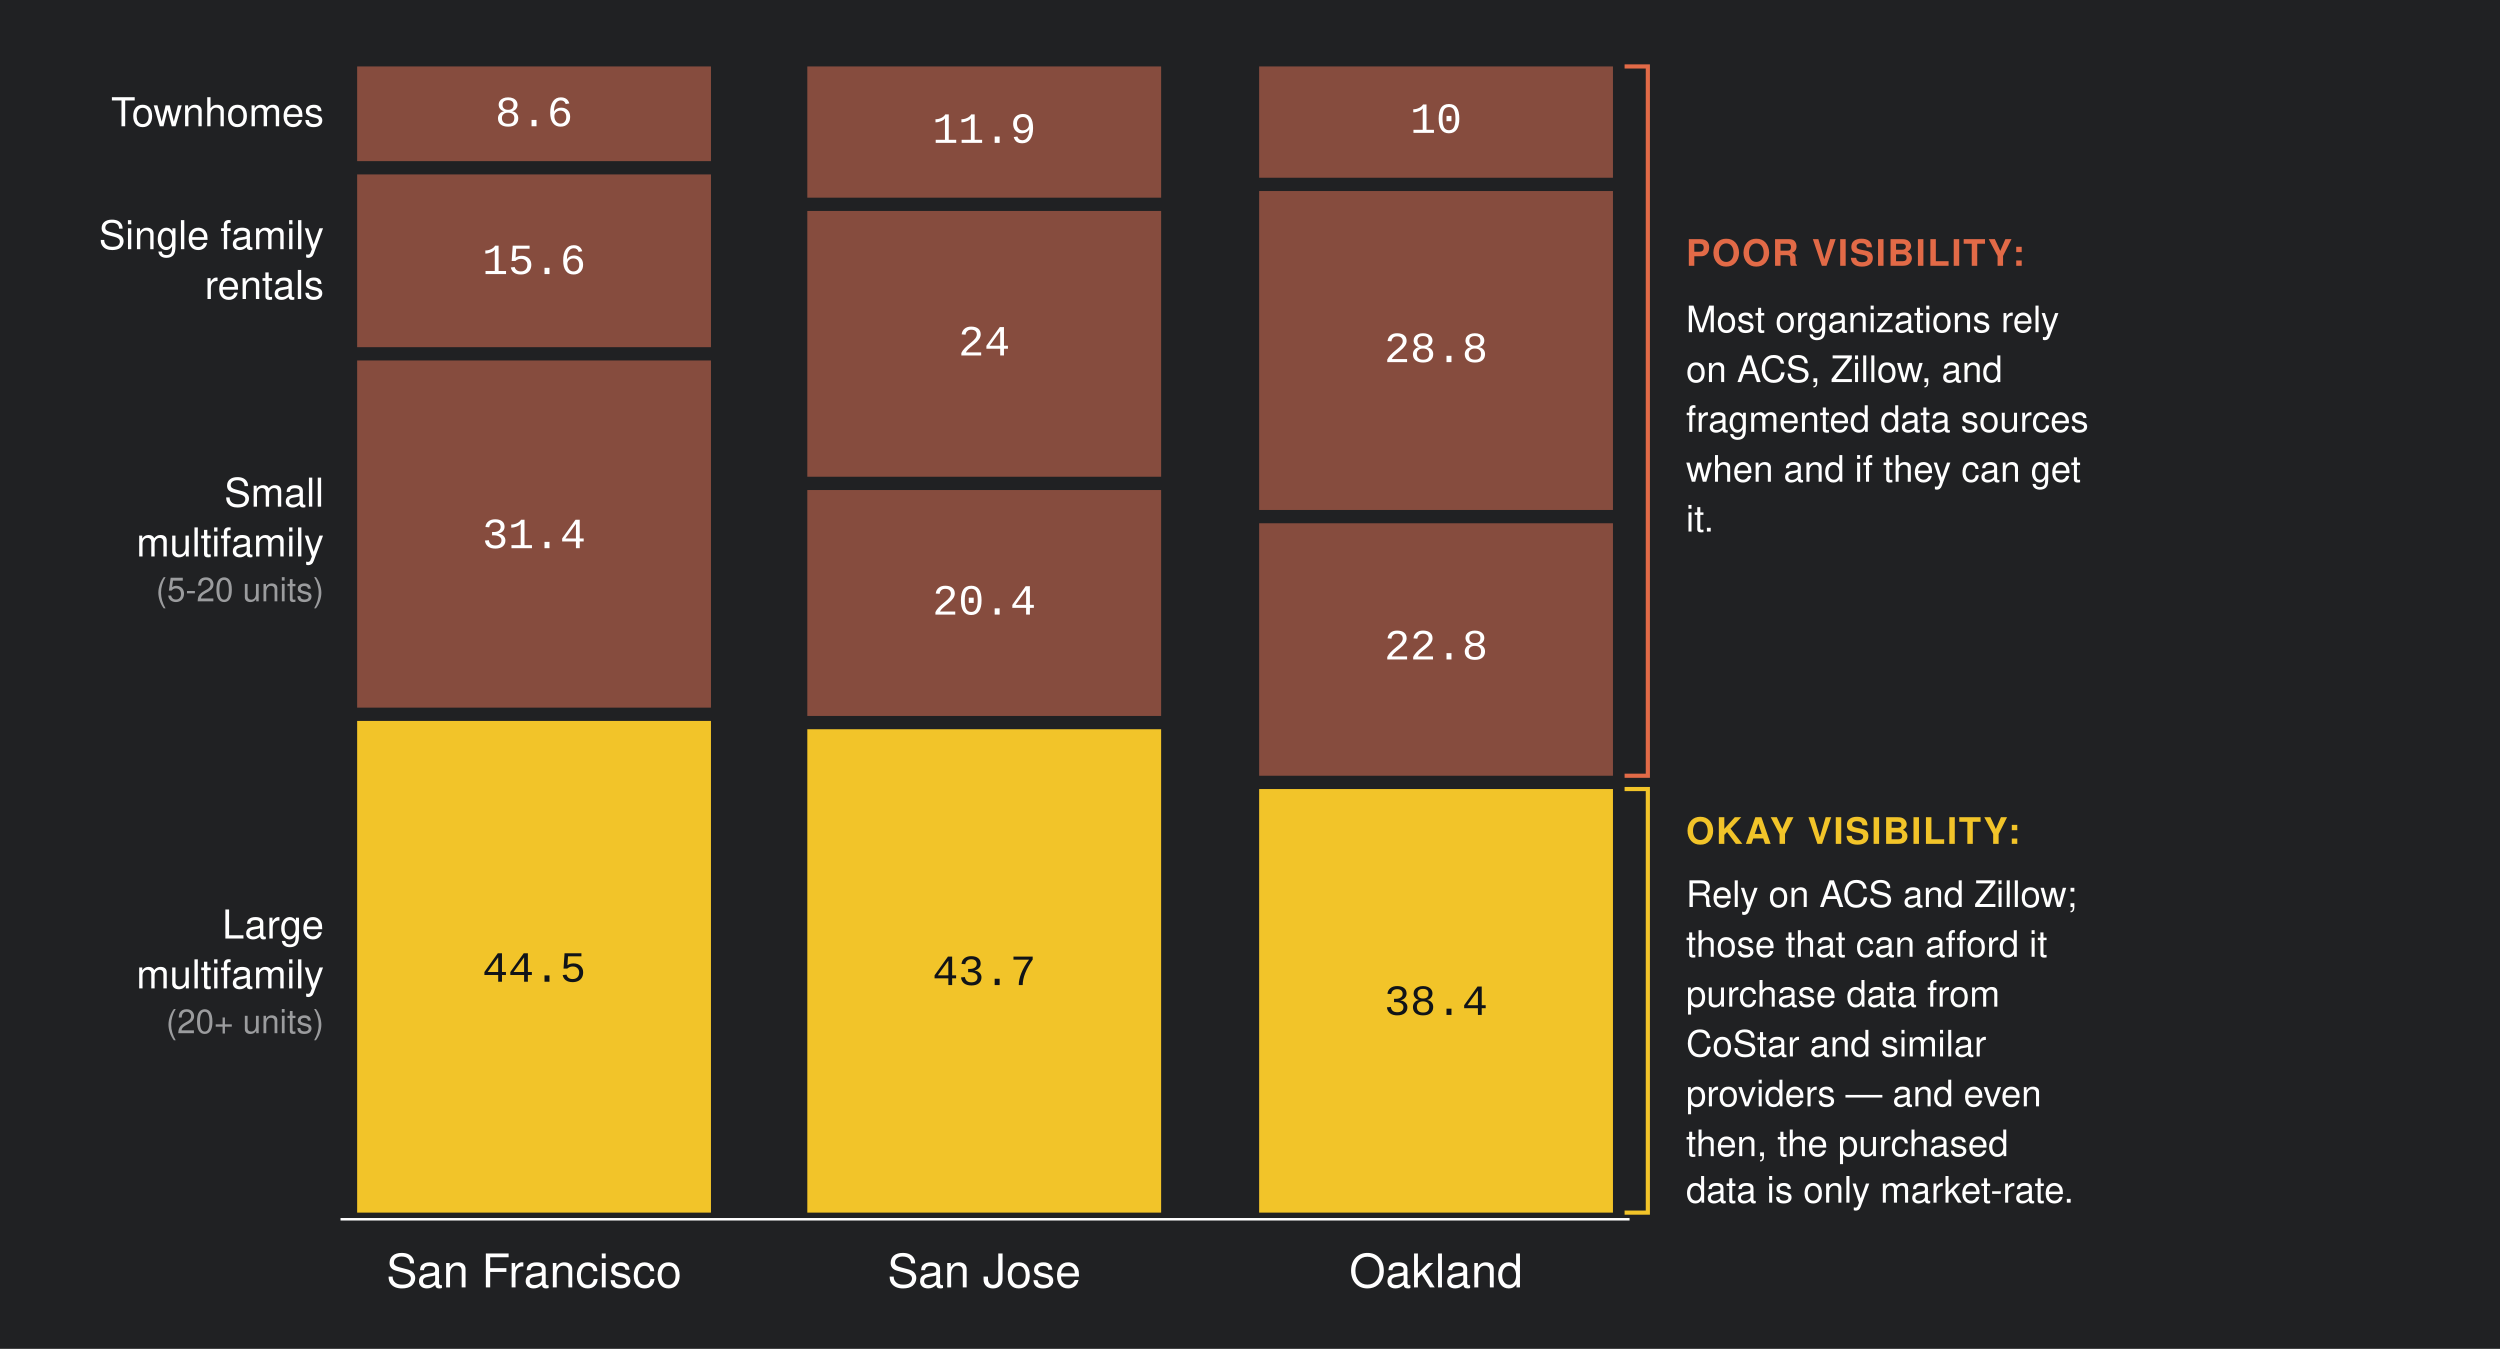
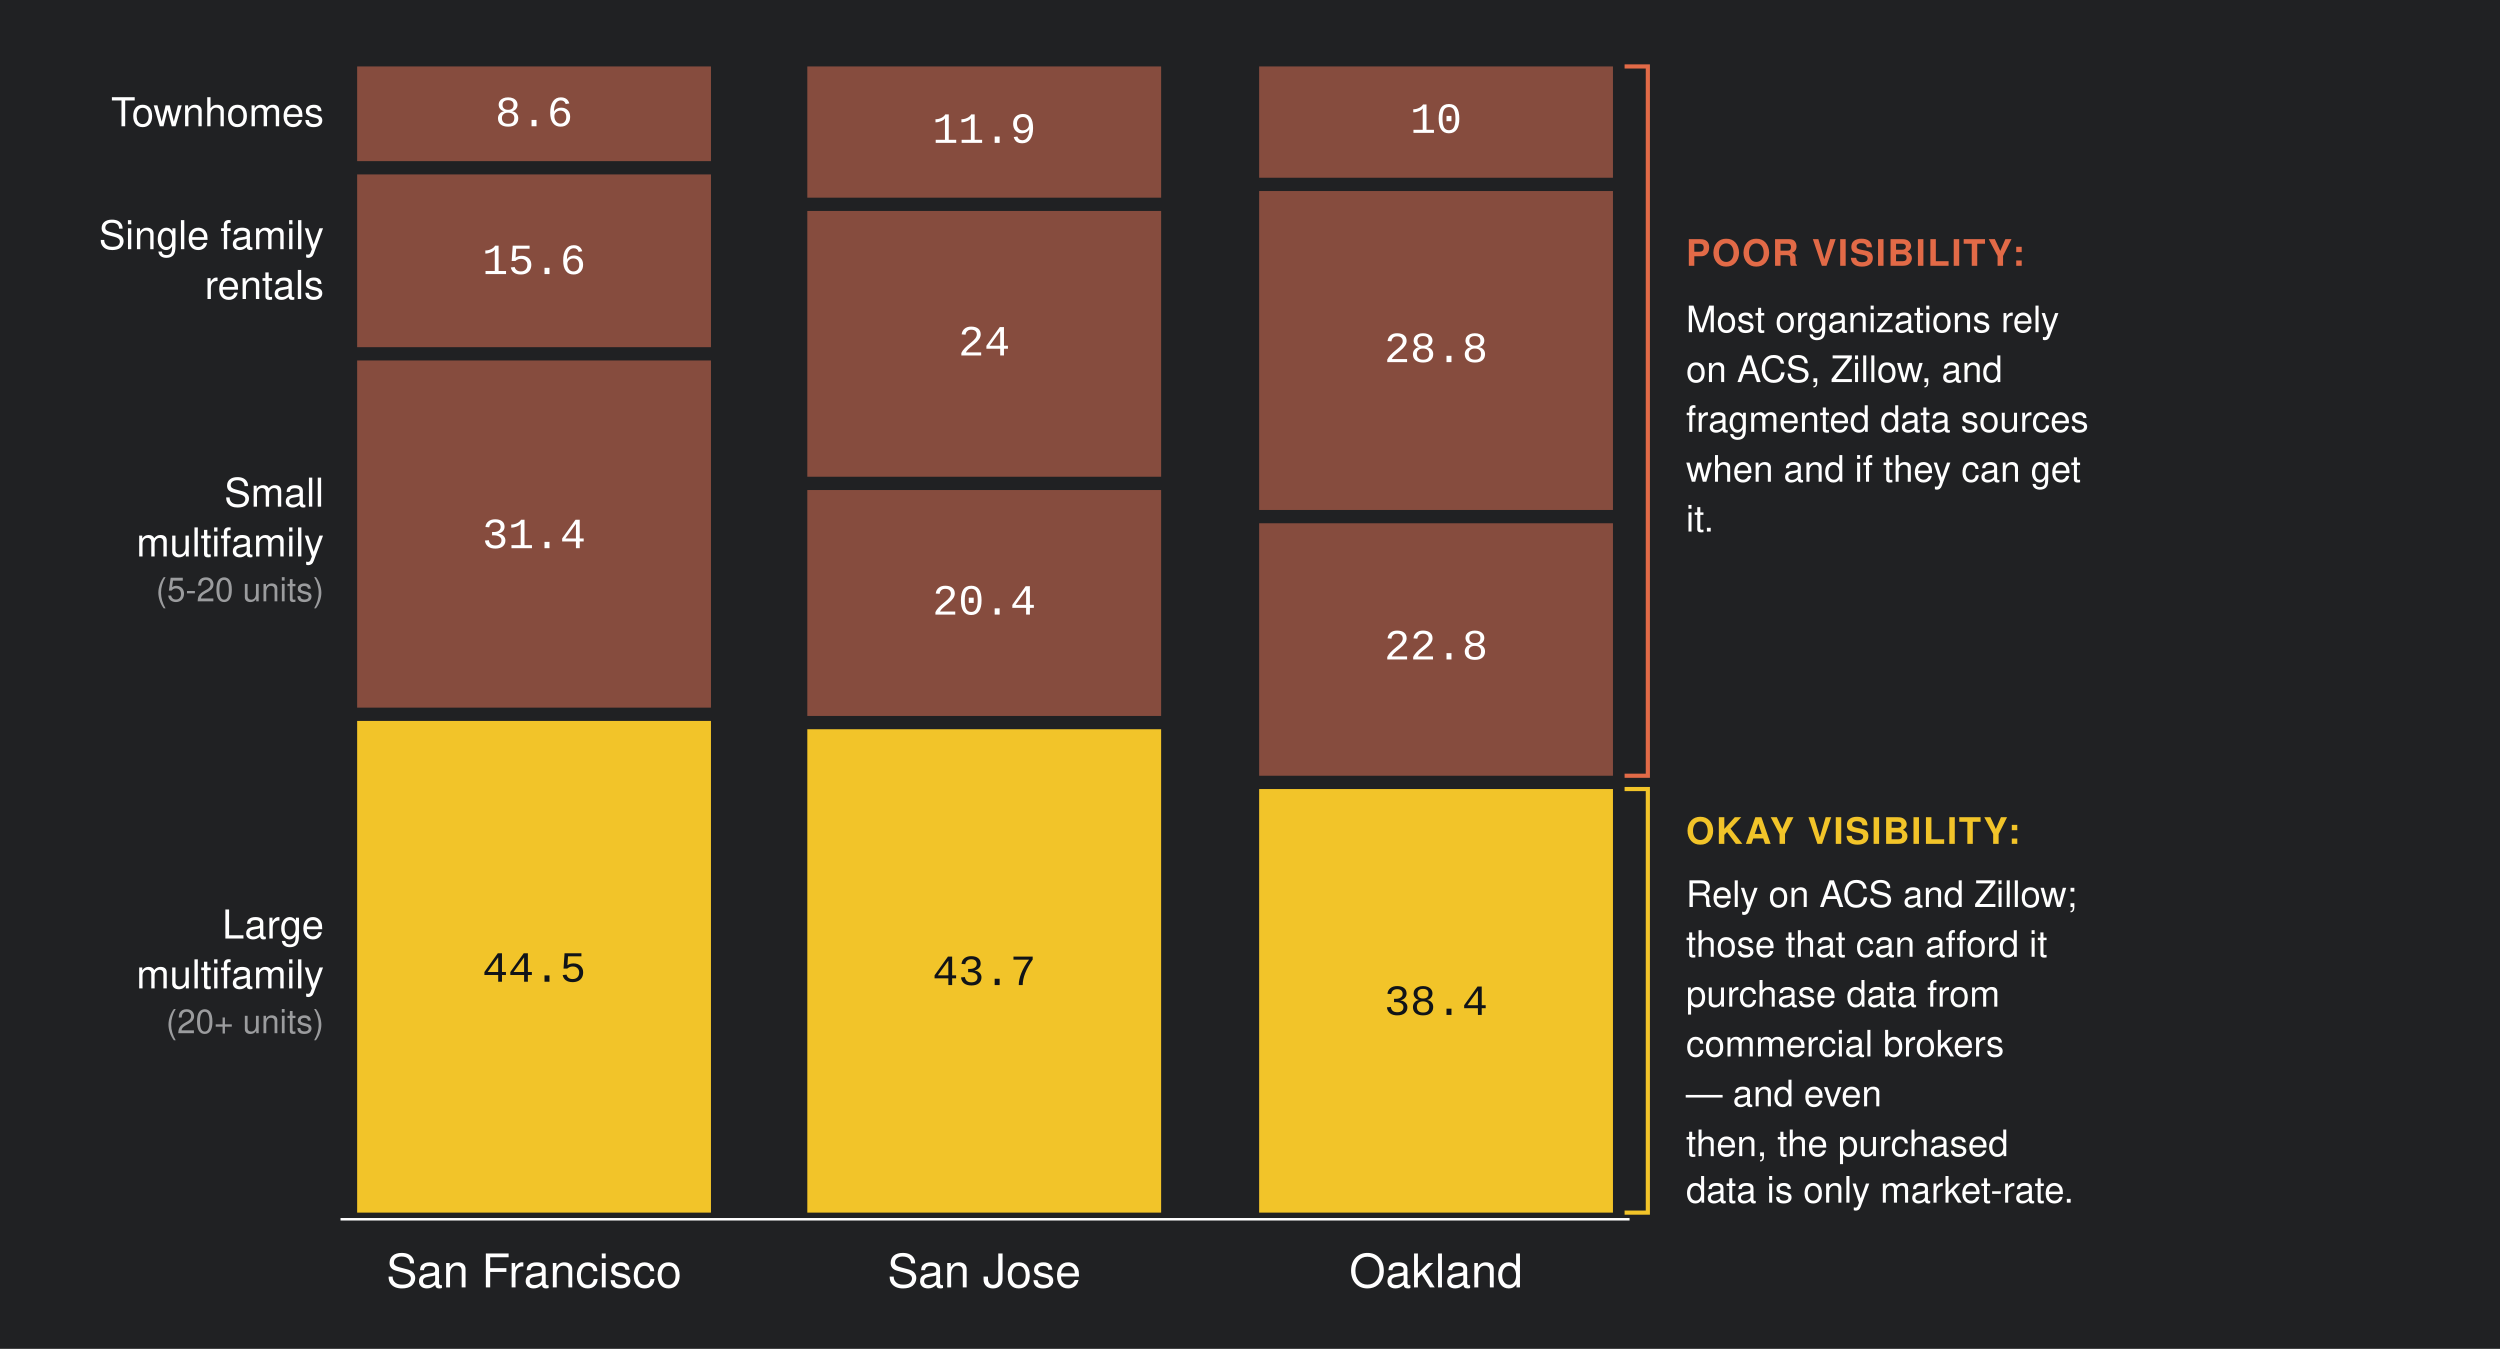
<svg xmlns="http://www.w3.org/2000/svg" viewBox="0 0 1505 812" font-family="Helvetica, Arial, sans-serif">
  <rect width="1505" height="812" fill="#202123" />
  <text x="195" y="76" fill="#ffffff" font-size="24" text-anchor="end">Townhomes</text>
  <text x="195" y="150" fill="#ffffff" font-size="24" text-anchor="end">Single family</text>
  <text x="195" y="180" fill="#ffffff" font-size="24" text-anchor="end">rentals</text>
  <text x="195" y="305" fill="#ffffff" font-size="24" text-anchor="end">Small</text>
  <text x="195" y="335" fill="#ffffff" font-size="24" text-anchor="end">multifamily</text>
  <text x="195" y="362" fill="#9b9c9e" font-size="20" text-anchor="end">(5-20 units)</text>
  <text x="195" y="565" fill="#ffffff" font-size="24" text-anchor="end">Large</text>
  <text x="195" y="595" fill="#ffffff" font-size="24" text-anchor="end">multifamily</text>
  <text x="195" y="622" fill="#9b9c9e" font-size="20" text-anchor="end">(20+ units)</text>
  <rect x="215" y="40" width="213" height="57" fill="#864c3e" />
  <text x="321.5" y="76" fill="#ffffff" font-size="26" font-family="'Courier New', Courier, monospace" text-anchor="middle">8.6</text>
  <rect x="215" y="105" width="213" height="104" fill="#864c3e" />
  <text x="321.5" y="165" fill="#ffffff" font-size="26" font-family="'Courier New', Courier, monospace" text-anchor="middle">15.6</text>
  <rect x="215" y="217" width="213" height="209" fill="#864c3e" />
  <text x="321.5" y="330" fill="#ffffff" font-size="26" font-family="'Courier New', Courier, monospace" text-anchor="middle">31.4</text>
  <rect x="215" y="434" width="213" height="296" fill="#f2c429" />
  <text x="321.5" y="591" fill="#111418" font-size="26" font-family="'Courier New', Courier, monospace" text-anchor="middle">44.5</text>
  <rect x="486" y="40" width="213" height="79" fill="#864c3e" />
  <text x="592.5" y="86" fill="#ffffff" font-size="26" font-family="'Courier New', Courier, monospace" text-anchor="middle">11.9</text>
  <rect x="486" y="127" width="213" height="160" fill="#864c3e" />
  <text x="592.5" y="214" fill="#ffffff" font-size="26" font-family="'Courier New', Courier, monospace" text-anchor="middle">24</text>
  <rect x="486" y="295" width="213" height="136" fill="#864c3e" />
  <text x="592.5" y="370" fill="#ffffff" font-size="26" font-family="'Courier New', Courier, monospace" text-anchor="middle">20.4</text>
  <rect x="486" y="439" width="213" height="291" fill="#f2c429" />
  <text x="592.5" y="593" fill="#111418" font-size="26" font-family="'Courier New', Courier, monospace" text-anchor="middle">43.7</text>
  <rect x="758" y="40" width="213" height="67" fill="#864c3e" />
  <text x="864.5" y="80" fill="#ffffff" font-size="26" font-family="'Courier New', Courier, monospace" text-anchor="middle">10</text>
  <rect x="758" y="115" width="213" height="192" fill="#864c3e" />
  <text x="864.5" y="218" fill="#ffffff" font-size="26" font-family="'Courier New', Courier, monospace" text-anchor="middle">28.8</text>
  <rect x="758" y="315" width="213" height="152" fill="#864c3e" />
  <text x="864.5" y="397" fill="#ffffff" font-size="26" font-family="'Courier New', Courier, monospace" text-anchor="middle">22.8</text>
  <rect x="758" y="475" width="213" height="255" fill="#f2c429" />
  <text x="864.5" y="611" fill="#111418" font-size="26" font-family="'Courier New', Courier, monospace" text-anchor="middle">38.4</text>
  <line x1="205" y1="734" x2="981" y2="734" stroke="#ffffff" stroke-width="1.5" />
  <text x="321.5" y="775" fill="#ffffff" font-size="28" text-anchor="middle">San Francisco</text>
  <text x="592.5" y="775" fill="#ffffff" font-size="28" text-anchor="middle">San Jose</text>
  <text x="864.5" y="775" fill="#ffffff" font-size="28" text-anchor="middle">Oakland</text>
  <path d="M 978 40 L 992 40 L 992 467 L 978 467" stroke="#e26a47" stroke-width="2.5" fill="none" stroke-linejoin="miter" />
  <text x="1015" y="160" fill="#e26a47" font-size="22" font-weight="700" letter-spacing="1">POOR  VISIBILITY:</text>
  <text x="1015" y="200" fill="#ffffff" font-size="22">Most organizations rely</text>
  <text x="1015" y="230" fill="#ffffff" font-size="22">on ACS, Zillow, and</text>
  <text x="1015" y="260" fill="#ffffff" font-size="22">fragmented data sources</text>
  <text x="1015" y="290" fill="#ffffff" font-size="22">when and if they can get</text>
  <text x="1015" y="320" fill="#ffffff" font-size="22">it.</text>
  <path d="M 978 475 L 992 475 L 992 730 L 978 730" stroke="#f2c429" stroke-width="2.5" fill="none" stroke-linejoin="miter" />
  <text x="1015" y="508" fill="#f2c429" font-size="22" font-weight="700" letter-spacing="1">OKAY  VISIBILITY:</text>
  <text x="1015" y="546" fill="#ffffff" font-size="22">Rely on ACS and Zillow;</text>
  <text x="1015" y="576" fill="#ffffff" font-size="22">those that can afford it</text>
  <text x="1015" y="606" fill="#ffffff" font-size="22">purchase data from</text>
-   <text x="1015" y="636" fill="#ffffff" font-size="22">CoStar and similar</text>
-   <text x="1015" y="666" fill="#ffffff" font-size="22">providers — and even</text>
+   <text x="1015" y="636" fill="#ffffff" font-size="22">commercial brokers</text>
+   <text x="1015" y="666" fill="#ffffff" font-size="22">— and even</text>
  <text x="1015" y="696" fill="#ffffff" font-size="22">then, the purchased</text>
  <text x="1015" y="724" fill="#ffffff" font-size="22">data is only market-rate.</text>
</svg>
